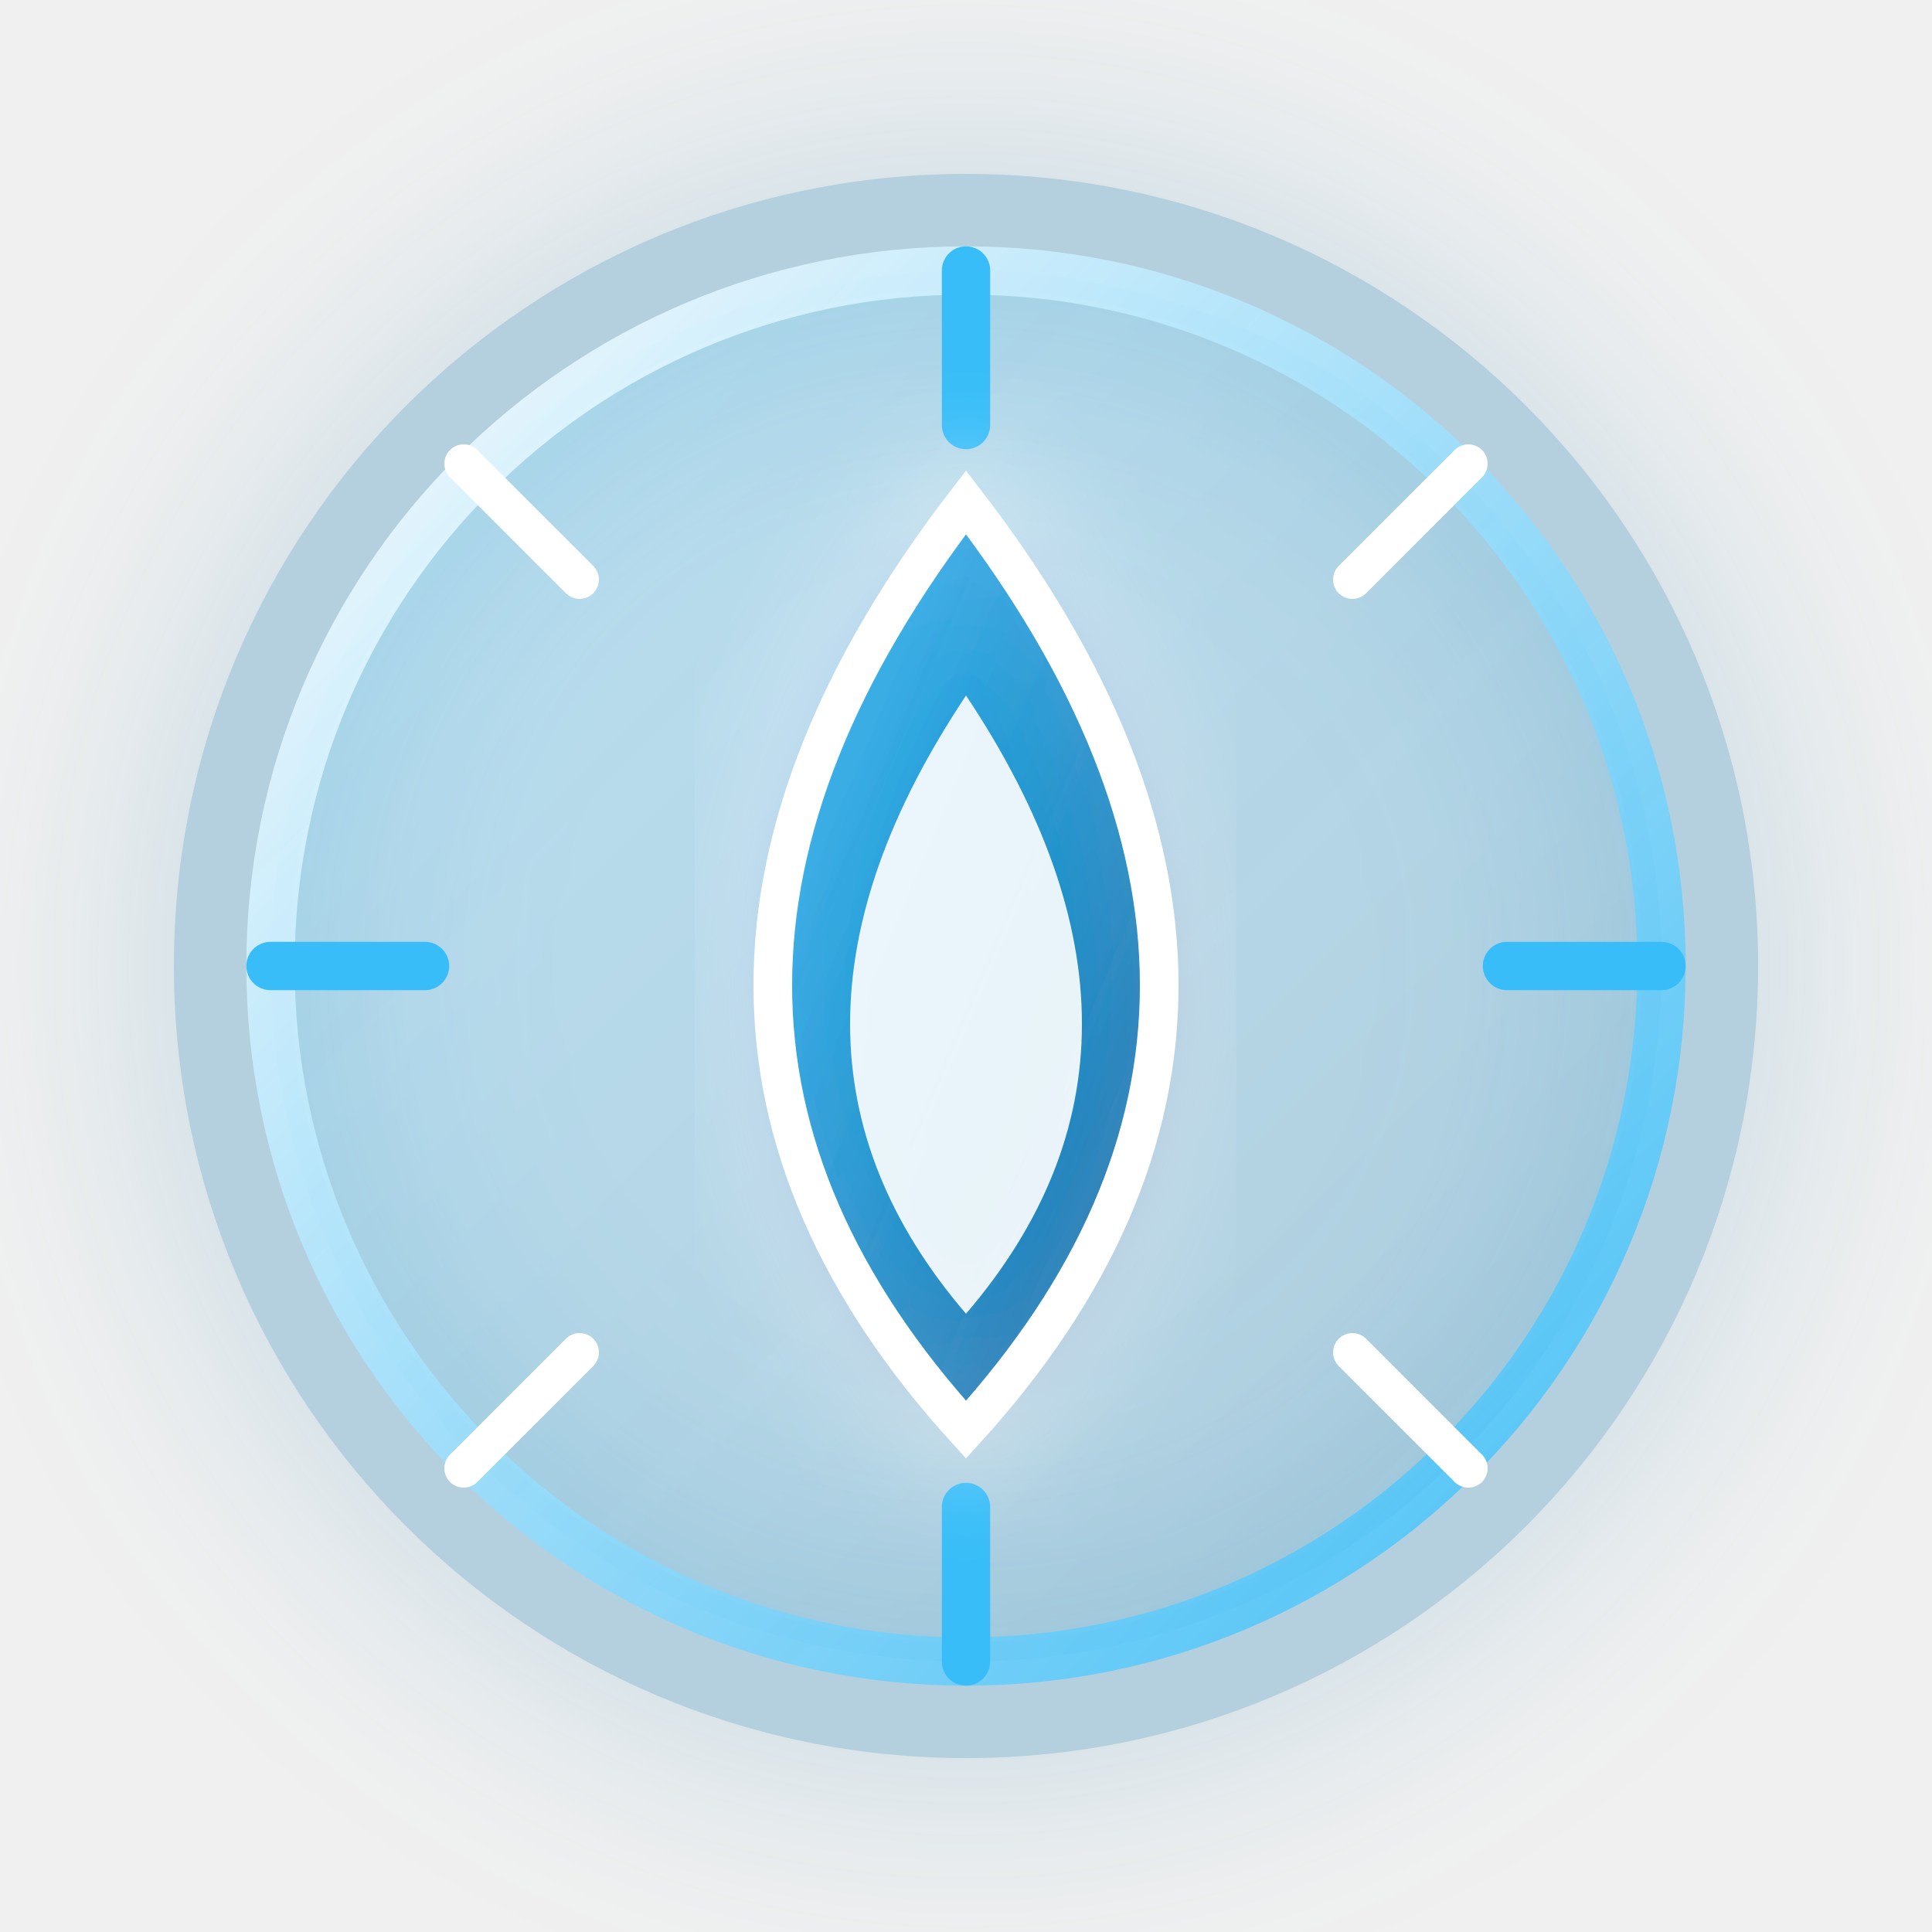
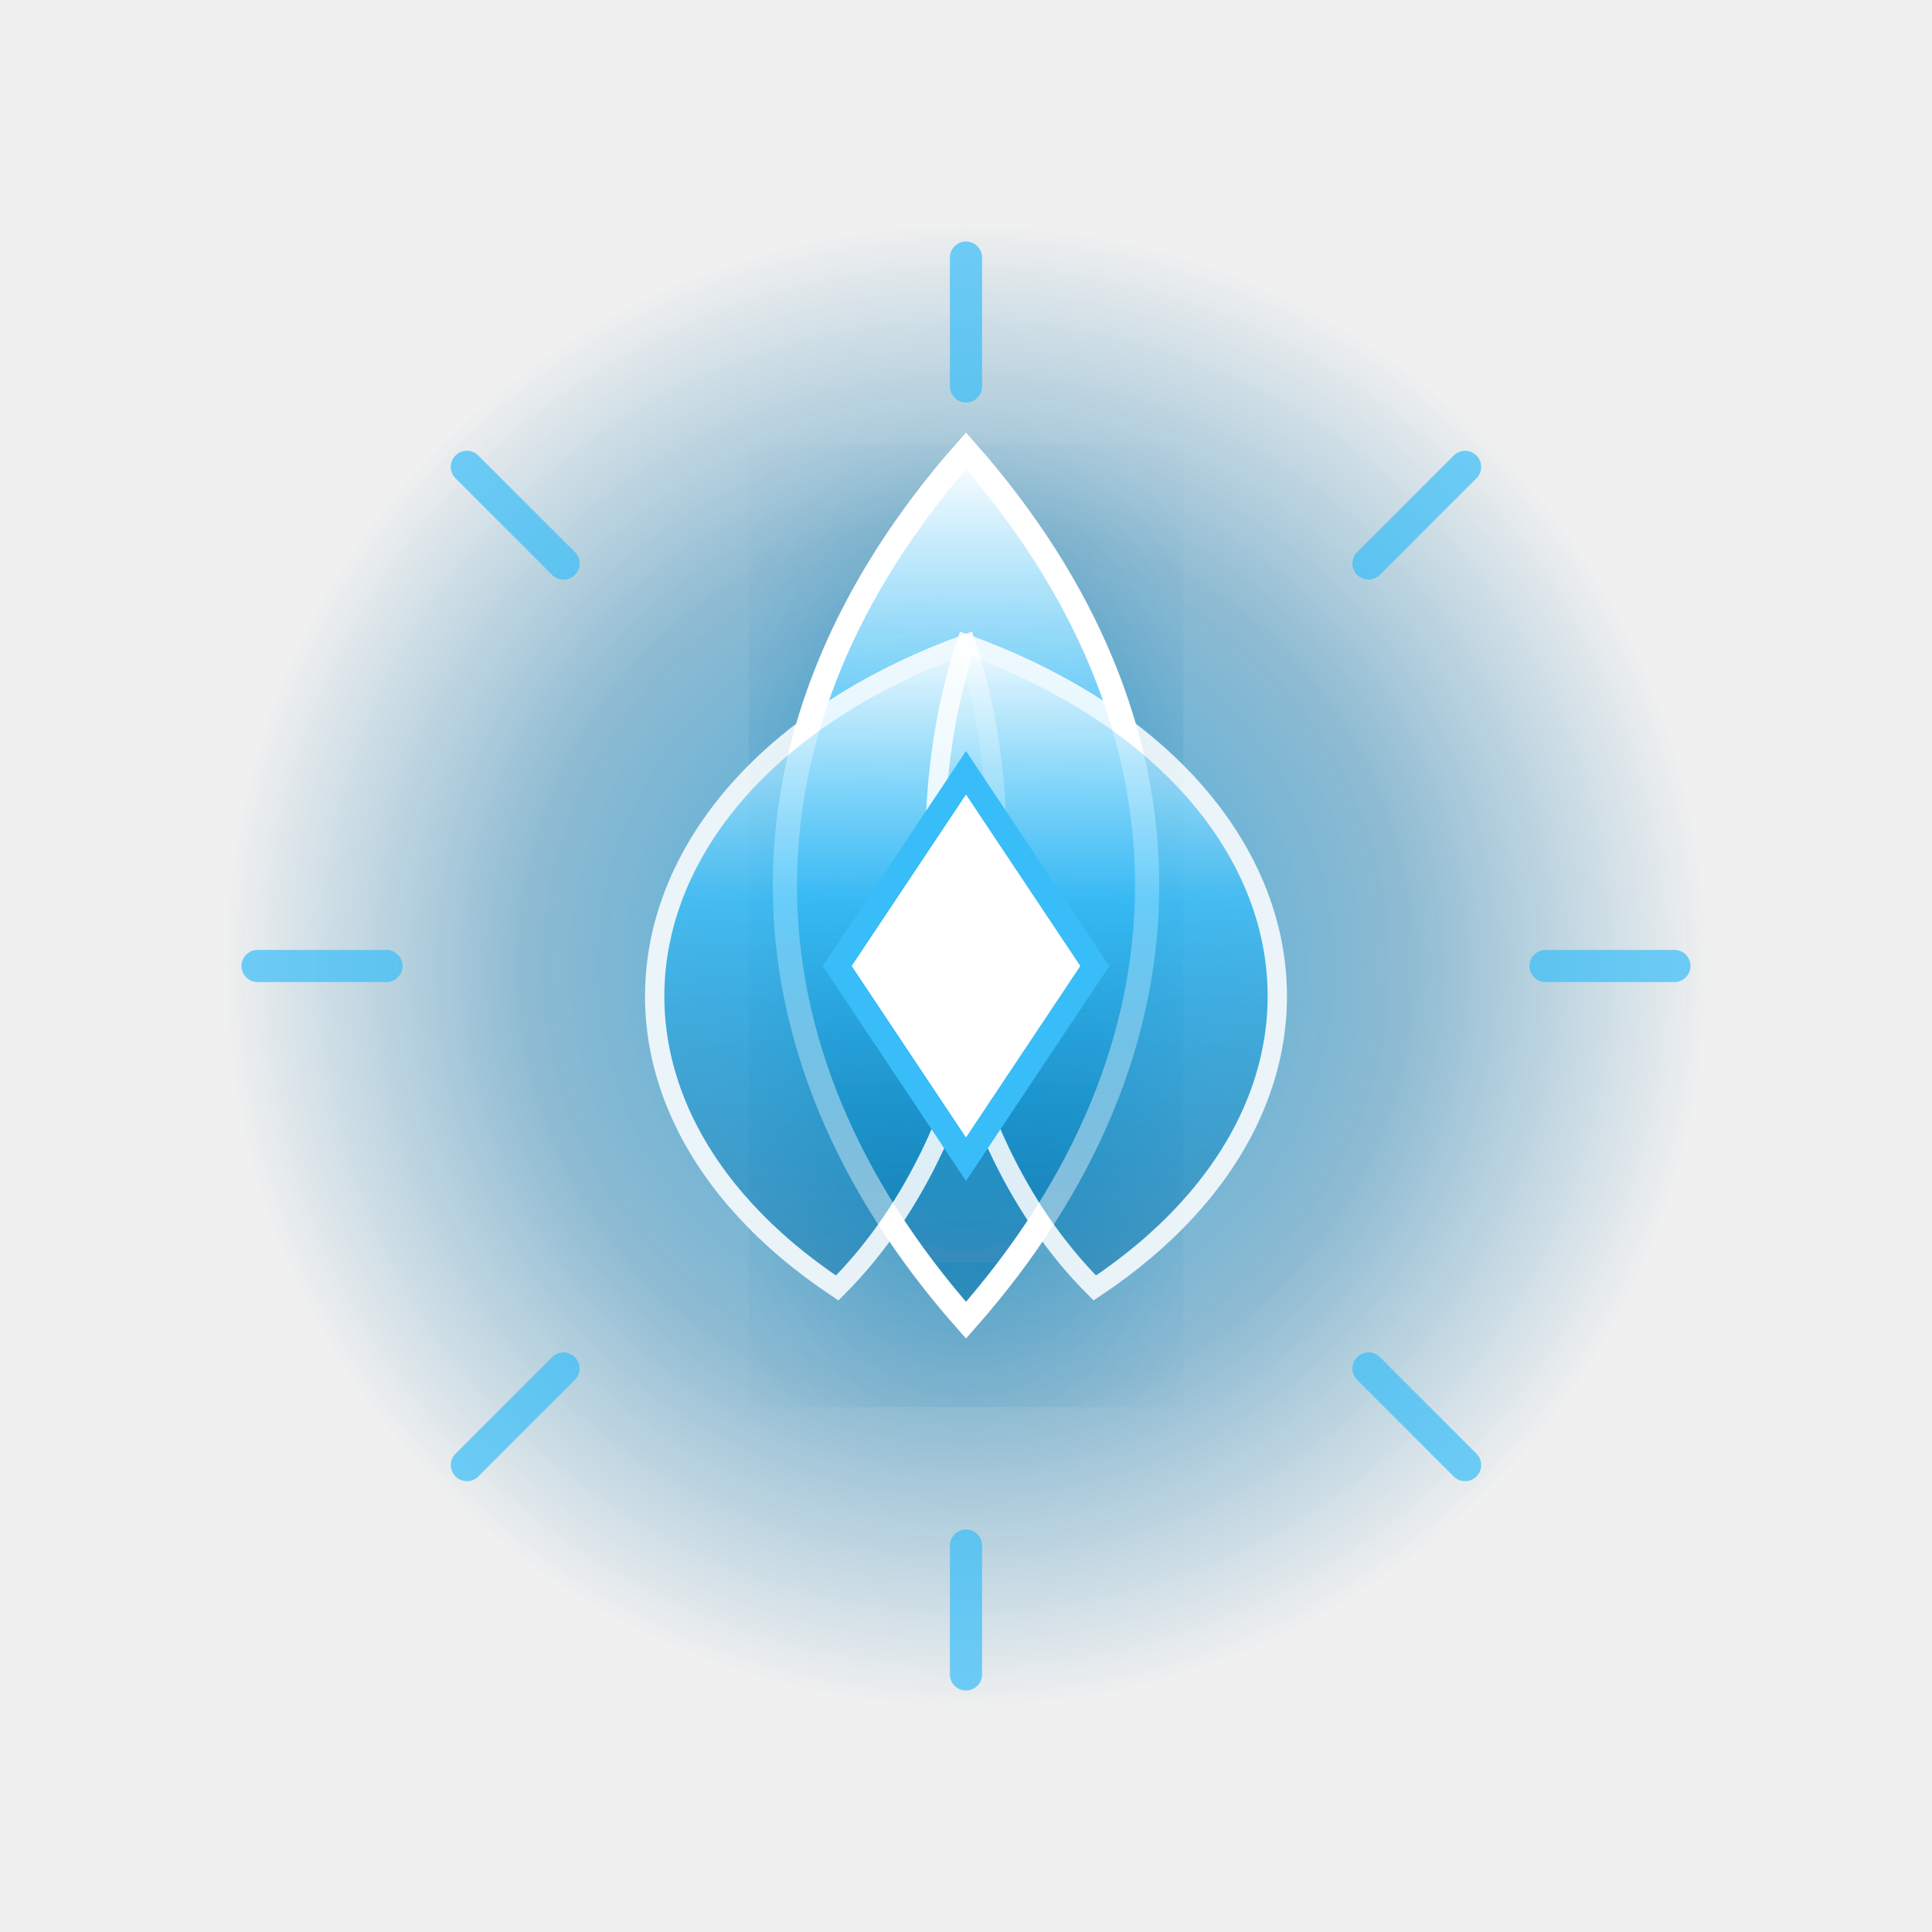
- <svg xmlns="http://www.w3.org/2000/svg" viewBox="0 0 100 100" width="100" height="100">
+ <svg xmlns="http://www.w3.org/2000/svg" viewBox="0 0 120 120" width="120" height="120">
  <defs>
-     <filter id="bgGlow3" x="-30%" y="-30%" width="160%" height="160%">
-       <feGaussianBlur stdDeviation="6" result="blur" />
-       <feComposite in="SourceGraphic" in2="blur" operator="over" />
+     <radialGradient id="glow2_3" cx="50%" cy="50%" r="50%">
+       <stop offset="0%" stop-color="#38bdf8" stop-opacity="0.9" />
+       <stop offset="60%" stop-color="#006EA7" stop-opacity="0.4" />
+       <stop offset="100%" stop-color="#006EA7" stop-opacity="0" />
+     </radialGradient>
+     <linearGradient id="petalGrad" x1="0%" y1="100%" x2="0%" y2="0%">
+       <stop offset="0%" stop-color="#006EA7" stop-opacity="0.5" />
+       <stop offset="60%" stop-color="#38bdf8" stop-opacity="0.9" />
+       <stop offset="100%" stop-color="#ffffff" />
+     </linearGradient>
+     <filter id="shadow2_3">
+       <feDropShadow dx="0" dy="5" stdDeviation="6" flood-color="#006EA7" flood-opacity="0.5" />
    </filter>
-     <filter id="innerGlow3" x="-20%" y="-20%" width="140%" height="140%">
-       <feGaussianBlur stdDeviation="3" result="blur" />
-       <feComposite in="SourceGraphic" in2="blur" operator="over" />
-     </filter>
-     <linearGradient id="blueGrad3" x1="0%" y1="0%" x2="100%" y2="100%">
-       <stop offset="0%" stop-color="#38bdf8" stop-opacity="0.95" />
-       <stop offset="100%" stop-color="#006EA7" stop-opacity="0.9" />
-     </linearGradient>
-     <linearGradient id="rimGrad3" x1="0%" y1="0%" x2="100%" y2="100%">
-       <stop offset="0%" stop-color="#ffffff" stop-opacity="0.95" />
-       <stop offset="100%" stop-color="#38bdf8" stop-opacity="0.9" />
-     </linearGradient>
  </defs>
-   <circle cx="50" cy="50" r="38" fill="none" stroke="#006EA7" stroke-width="6" opacity="0.25" filter="url(#bgGlow3)" />
-   <circle cx="50" cy="50" r="36" fill="url(#blueGrad3)" fill-opacity="0.3" stroke="url(#rimGrad3)" stroke-width="2.5" />
-   <line x1="50" y1="14" x2="50" y2="22" stroke="#38bdf8" stroke-width="2.5" stroke-linecap="round" />
-   <line x1="50" y1="78" x2="50" y2="86" stroke="#38bdf8" stroke-width="2.5" stroke-linecap="round" />
-   <line x1="14" y1="50" x2="22" y2="50" stroke="#38bdf8" stroke-width="2.5" stroke-linecap="round" />
-   <line x1="78" y1="50" x2="86" y2="50" stroke="#38bdf8" stroke-width="2.5" stroke-linecap="round" />
-   <line x1="24" y1="24" x2="30" y2="30" stroke="#ffffff" stroke-width="2" stroke-linecap="round" />
-   <line x1="70" y1="70" x2="76" y2="76" stroke="#ffffff" stroke-width="2" stroke-linecap="round" />
-   <line x1="70" y1="30" x2="76" y2="24" stroke="#ffffff" stroke-width="2" stroke-linecap="round" />
-   <line x1="24" y1="76" x2="30" y2="70" stroke="#ffffff" stroke-width="2" stroke-linecap="round" />
-   <path d="M 50 26 Q 70 52 50 74 Q 30 52 50 26 Z" fill="url(#blueGrad3)" stroke="#ffffff" stroke-width="2" filter="url(#innerGlow3)" />
-   <path d="M 50 36 Q 62 54 50 68 Q 38 54 50 36 Z" fill="#ffffff" opacity="0.9" />
+   <circle cx="60" cy="60" r="46" fill="url(#glow2_3)" />
+   <g stroke="#38bdf8" stroke-width="2" stroke-linecap="round" opacity="0.7">
+     <line x1="60" y1="16" x2="60" y2="24" />
+     <line x1="60" y1="96" x2="60" y2="104" />
+     <line x1="16" y1="60" x2="24" y2="60" />
+     <line x1="96" y1="60" x2="104" y2="60" />
+     <line x1="29" y1="29" x2="35" y2="35" />
+     <line x1="85" y1="85" x2="91" y2="91" />
+     <line x1="29" y1="91" x2="35" y2="85" />
+     <line x1="85" y1="35" x2="91" y2="29" />
+   </g>
+   <path d="M60 28 C45 45 45 65 60 82 C75 65 75 45 60 28 Z" fill="url(#petalGrad)" stroke="#ffffff" stroke-width="1.5" filter="url(#shadow2_3)" />
+   <path d="M60 40 C38 48 34 68 52 80 C62 70 64 52 60 40 Z" fill="url(#petalGrad)" stroke="#ffffff" stroke-width="1.2" opacity="0.85" />
+   <path d="M60 40 C82 48 86 68 68 80 C58 70 56 52 60 40 Z" fill="url(#petalGrad)" stroke="#ffffff" stroke-width="1.2" opacity="0.85" />
+   <polygon points="60,48 68,60 60,72 52,60" fill="#ffffff" stroke="#38bdf8" stroke-width="1.5" />
</svg>
